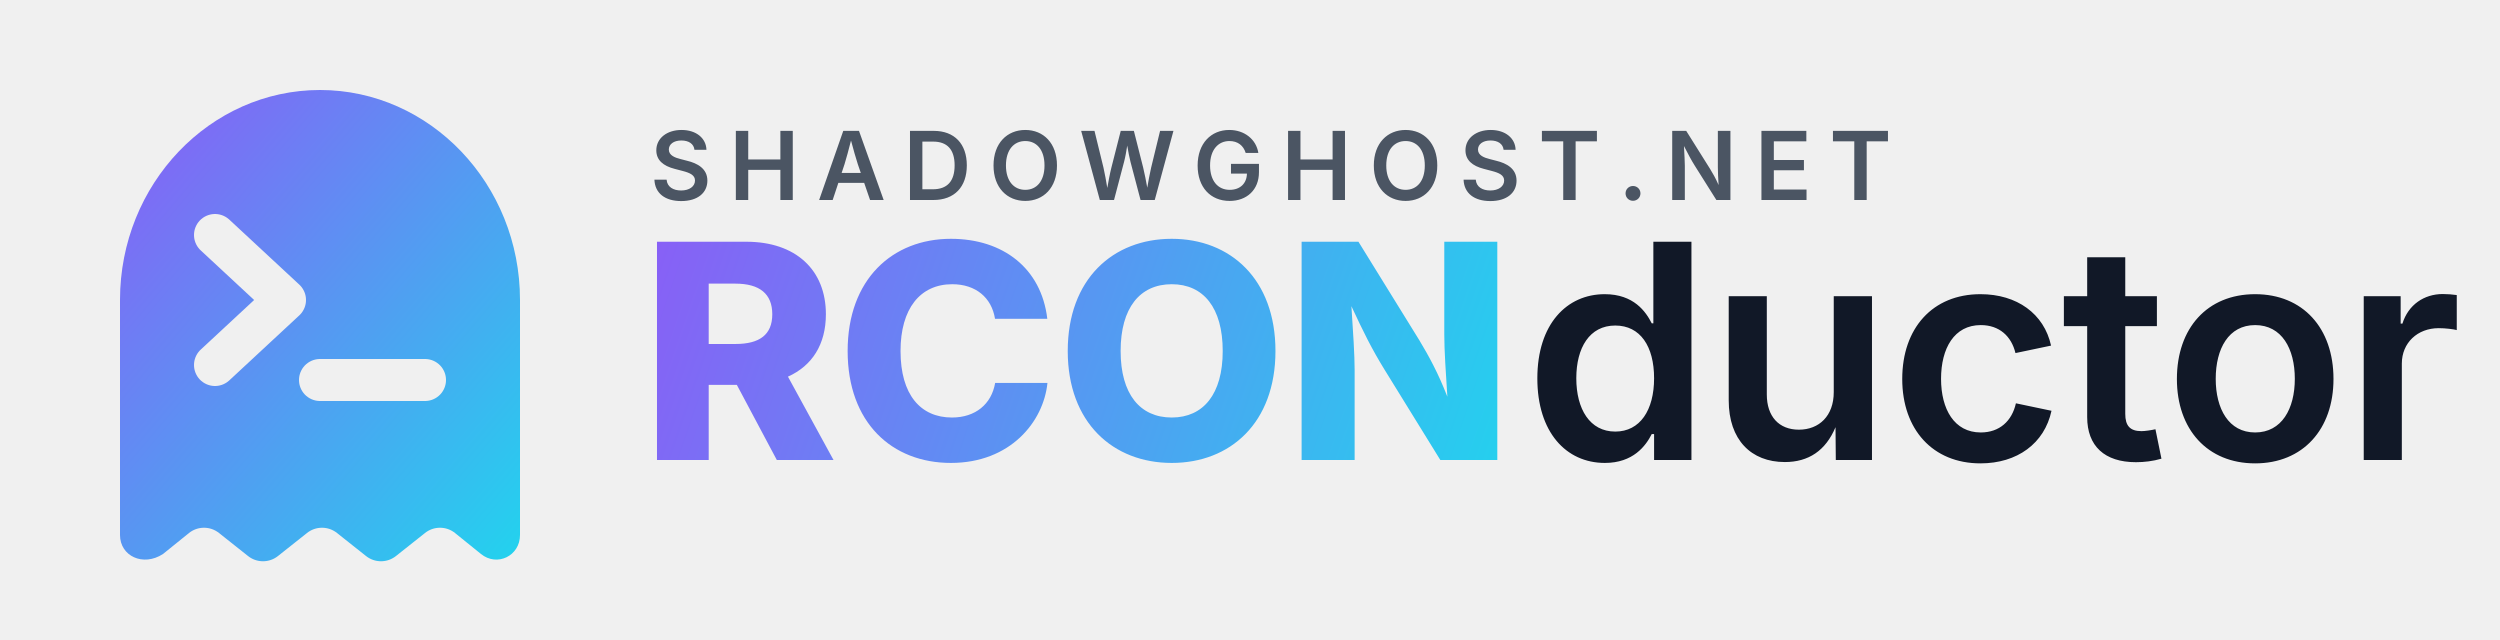
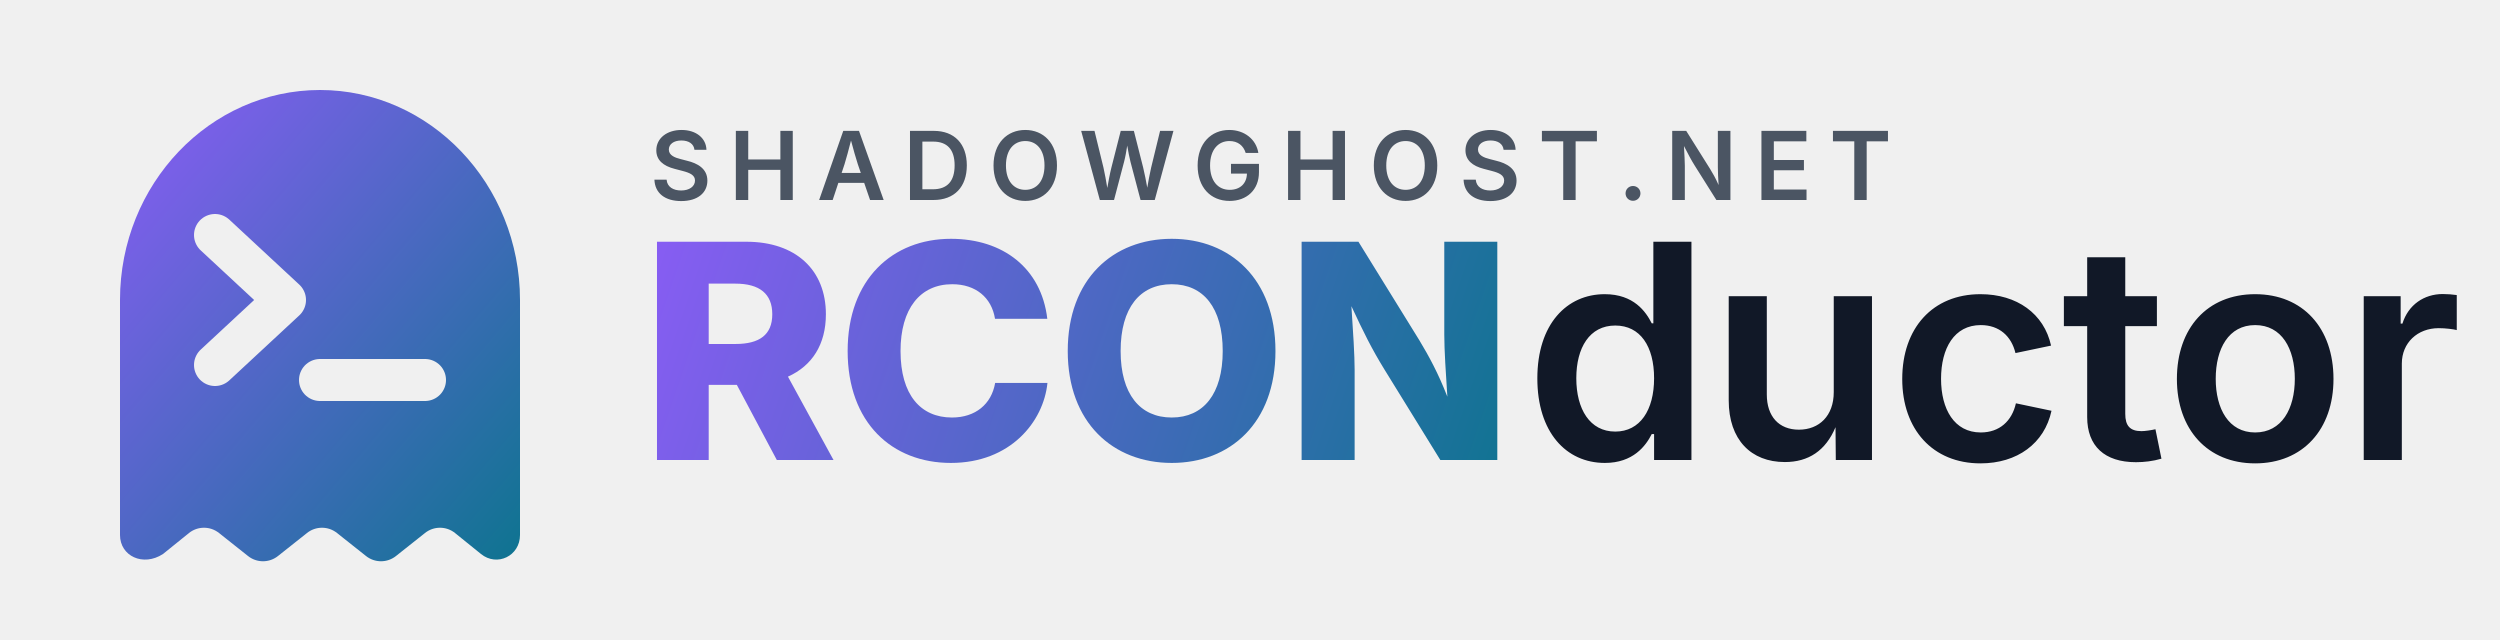
<svg xmlns="http://www.w3.org/2000/svg" viewBox="0 0 250 64" role="img" aria-label="ShadowGhost.NET RCONductor">
  <defs>
    <linearGradient id="gb" x1="0" y1="0" x2="1" y2="1">
      <stop offset="0" stop-color="#8B5CF6" />
-       <stop offset="1" stop-color="#22D3EE" />
+       <stop offset="1" stop-color="#0E7490" />
    </linearGradient>
    <mask id="mb" maskUnits="userSpaceOnUse" x="0" y="0" width="64" height="64">
      <rect width="64" height="64" fill="#fff" />
      <path d="M21.5 23.5l7 6.5-7 6.5" fill="none" stroke="#000" stroke-width="4.2" stroke-linecap="round" stroke-linejoin="round" />
      <path d="M32 38h10.5" stroke="#000" stroke-width="4.2" stroke-linecap="round" />
    </mask>
  </defs>
  <linearGradient id="t-b" gradientUnits="userSpaceOnUse" x1="64" y1="20" x2="151.43" y2="50">
    <stop offset="0" stop-color="#8B5CF6" />
-     <stop offset="1" stop-color="#22D3EE" />
+     <stop offset="1" stop-color="#0E7490" />
  </linearGradient>
  <g transform="translate(0 0) scale(1.0)">
    <path d="M12 30C12 18.4 21 9 32 9s20 9.4 20 21v23.5c0 2.1-2.3 3.2-3.9 1.9l-2.6-2.1a2.4 2.4 0 0 0-3 0l-2.9 2.3a2.4 2.4 0 0 1-3 0l-2.9-2.3a2.4 2.4 0 0 0-3 0l-2.9 2.3a2.4 2.4 0 0 1-3 0l-2.9-2.3a2.4 2.4 0 0 0-3 0l-2.6 2.1C14.3 56.7 12 55.6 12 53.5Z" fill="url(#gb)" mask="url(#mb)" />
  </g>
  <path d="M68.122 20.107C69.773 20.107 70.738 19.276 70.738 18.061C70.738 16.855 69.731 16.322 68.706 16.076L68.062 15.909C67.5 15.77 66.883 15.538 66.883 14.958C66.883 14.434 67.356 14.049 68.136 14.049C68.883 14.049 69.384 14.392 69.444 14.981H70.645C70.613 13.826 69.629 12.996 68.154 12.996C66.707 12.996 65.631 13.812 65.631 15.032C65.631 16.006 66.313 16.591 67.468 16.887L68.252 17.092C68.999 17.286 69.5 17.514 69.5 18.052C69.5 18.646 68.929 19.049 68.113 19.049C67.333 19.049 66.716 18.697 66.661 17.968H65.441C65.496 19.332 66.512 20.107 68.122 20.107ZM73.585 20.0H74.823V16.99H78.038V20.0H79.276V13.088H78.038V15.946H74.823V13.088H73.585ZM81.914 20.0H83.268L83.834 18.288H86.418L87.007 20.0H88.366L85.899 13.088H84.326ZM84.164 17.291 84.456 16.41C84.646 15.793 84.855 15.018 85.101 14.053C85.356 15.009 85.574 15.774 85.778 16.41L86.079 17.291ZM93.337 20.0C95.443 20.0 96.682 18.697 96.682 16.535C96.682 14.387 95.443 13.088 93.384 13.088H90.999V20.0ZM92.238 18.928V14.16H93.309C94.724 14.16 95.462 14.953 95.462 16.535C95.462 18.131 94.724 18.928 93.277 18.928ZM102.529 20.093C104.339 20.093 105.698 18.78 105.698 16.549C105.698 14.313 104.339 12.996 102.529 12.996C100.716 12.996 99.352 14.313 99.352 16.549C99.352 18.775 100.716 20.093 102.529 20.093ZM102.529 18.984C101.398 18.984 100.595 18.121 100.595 16.549C100.595 14.967 101.398 14.104 102.529 14.104C103.652 14.104 104.45 14.962 104.45 16.549C104.45 18.126 103.652 18.984 102.529 18.984ZM109.982 20.0H111.402L112.408 16.182C112.543 15.667 112.631 15.129 112.724 14.559C112.826 15.153 112.923 15.7 113.048 16.182L114.055 20.0H115.474L117.344 13.088H116.008L115.113 16.767C114.969 17.388 114.843 18.094 114.727 18.771C114.602 18.094 114.472 17.388 114.319 16.767L113.387 13.088H112.074L111.137 16.767C110.979 17.393 110.854 18.107 110.729 18.794C110.613 18.107 110.492 17.393 110.349 16.767L109.449 13.088H108.117ZM122.964 20.093C124.671 20.093 125.896 18.993 125.896 17.217V16.386H123.099V17.361H124.694C124.671 18.353 124.008 18.984 122.969 18.984C121.804 18.984 121.007 18.107 121.007 16.544C121.007 14.976 121.823 14.104 122.941 14.104C123.781 14.104 124.346 14.559 124.569 15.296H125.835C125.622 13.937 124.448 12.996 122.927 12.996C121.118 12.996 119.763 14.327 119.763 16.553C119.763 18.738 121.058 20.093 122.964 20.093ZM128.807 20.0H130.046V16.99H133.26V20.0H134.499V13.088H133.26V15.946H130.046V13.088H128.807ZM140.56 20.093C142.369 20.093 143.728 18.78 143.728 16.549C143.728 14.313 142.369 12.996 140.56 12.996C138.746 12.996 137.382 14.313 137.382 16.549C137.382 18.775 138.746 20.093 140.56 20.093ZM140.56 18.984C139.428 18.984 138.626 18.121 138.626 16.549C138.626 14.967 139.428 14.104 140.56 14.104C141.682 14.104 142.48 14.962 142.48 16.549C142.48 18.126 141.682 18.984 140.56 18.984ZM149.038 20.107C150.689 20.107 151.654 19.276 151.654 18.061C151.654 16.855 150.647 16.322 149.622 16.076L148.977 15.909C148.416 15.77 147.799 15.538 147.799 14.958C147.799 14.434 148.272 14.049 149.052 14.049C149.798 14.049 150.299 14.392 150.36 14.981H151.561C151.529 13.826 150.545 12.996 149.07 12.996C147.623 12.996 146.547 13.812 146.547 15.032C146.547 16.006 147.229 16.591 148.384 16.887L149.168 17.092C149.914 17.286 150.415 17.514 150.415 18.052C150.415 18.646 149.845 19.049 149.028 19.049C148.249 19.049 147.632 18.697 147.577 17.968H146.357C146.412 19.332 147.428 20.107 149.038 20.107ZM154.19 14.132H156.323V20.0H157.562V14.132H159.691V13.088H154.19ZM163.298 20.079C163.716 20.079 164.045 19.754 164.045 19.337C164.045 18.924 163.716 18.599 163.298 18.599C162.881 18.599 162.556 18.924 162.556 19.337C162.556 19.754 162.881 20.079 163.298 20.079ZM167.221 20.0H168.483V16.567C168.483 16.182 168.441 15.454 168.395 14.601C168.858 15.5 169.118 15.992 169.48 16.572L171.637 20.0H173.042V13.088H171.785V16.716C171.785 17.138 171.813 17.838 171.86 18.506C171.558 17.815 171.257 17.291 171.011 16.897L168.622 13.088H167.221ZM176.144 20.0H180.653V18.956H177.383V17.027H180.393V15.997H177.383V14.132H180.634V13.088H176.144ZM183.295 14.132H185.429V20.0H186.668V14.132H188.797V13.088H183.295Z" fill="#4B5563" />
  <path d="M65.699 46.0H70.87V38.485H73.683L77.682 46.0H83.351L78.795 37.665C81.212 36.581 82.589 34.442 82.589 31.425C82.589 26.972 79.557 24.174 74.635 24.174H65.699ZM70.87 34.398V28.363H73.536C75.968 28.363 77.228 29.389 77.228 31.425C77.228 33.461 75.968 34.398 73.551 34.398ZM95.092 46.293C101.024 46.293 104.349 42.191 104.745 38.295H99.515C99.149 40.419 97.538 41.752 95.194 41.752C92.059 41.752 90.053 39.481 90.053 35.102C90.053 30.868 92.015 28.422 95.223 28.422C97.567 28.422 99.164 29.755 99.501 31.879H104.73C104.13 26.796 100.277 23.881 95.092 23.881C89.276 23.881 84.764 27.895 84.764 35.102C84.764 42.265 89.188 46.293 95.092 46.293ZM117.174 46.293C123.019 46.293 127.546 42.294 127.546 35.102C127.546 27.895 123.019 23.881 117.174 23.881C111.3 23.881 106.774 27.895 106.774 35.102C106.774 42.265 111.3 46.293 117.174 46.293ZM117.174 41.752C113.996 41.752 112.062 39.408 112.062 35.102C112.062 30.78 113.996 28.422 117.174 28.422C120.338 28.422 122.272 30.766 122.272 35.102C122.272 39.408 120.338 41.752 117.174 41.752ZM130.161 46.0H135.463V36.962C135.463 35.585 135.317 33.212 135.141 30.619C136.357 33.227 137.162 34.867 138.452 36.962L144.033 46.0H149.731V24.174H144.428V33.461C144.428 34.984 144.589 37.489 144.736 39.672C143.813 37.299 142.905 35.644 141.938 34.032L135.844 24.174H130.161Z" fill="url(#t-b)" />
  <path d="M160.487 46.293C163.314 46.293 164.574 44.594 165.174 43.407H165.409V46.0H169.144V24.174H165.335V32.333H165.174C164.588 31.176 163.387 29.418 160.472 29.418C156.693 29.418 153.734 32.392 153.734 37.841C153.734 43.217 156.605 46.293 160.487 46.293ZM161.527 43.158C158.978 43.158 157.63 40.902 157.63 37.826C157.63 34.779 158.949 32.553 161.527 32.553C164.032 32.553 165.409 34.633 165.409 37.826C165.409 41.02 164.002 43.158 161.527 43.158ZM178.483 46.205C180.856 46.205 182.57 45.062 183.551 42.719L183.58 46.0H187.198V29.623H183.375V39.218C183.375 41.591 181.91 42.968 179.889 42.968C177.897 42.968 176.681 41.649 176.681 39.452V29.623H172.872V40.038C172.872 43.979 175.113 46.205 178.483 46.205ZM198.046 46.337C201.723 46.337 204.447 44.345 205.15 41.078L201.591 40.331C201.195 42.104 199.95 43.246 198.075 43.246C195.424 43.246 194.105 40.917 194.105 37.885C194.105 34.823 195.424 32.509 198.075 32.509C199.921 32.509 201.137 33.607 201.547 35.307L205.106 34.56C204.403 31.366 201.693 29.418 198.046 29.418C193.271 29.418 190.224 32.802 190.224 37.899C190.224 42.938 193.271 46.337 198.046 46.337ZM215.69 29.623H212.526V25.727H208.718V29.623H206.388V32.611H208.718V41.708C208.718 44.608 210.461 46.22 213.596 46.22C214.401 46.22 215.309 46.117 216.144 45.868L215.544 42.924C215.178 43.012 214.504 43.114 214.152 43.114C212.995 43.114 212.526 42.572 212.526 41.386V32.611H215.69ZM225.512 46.337C230.288 46.337 233.349 42.938 233.349 37.899C233.349 32.802 230.288 29.418 225.512 29.418C220.737 29.418 217.69 32.802 217.69 37.899C217.69 42.938 220.737 46.337 225.512 46.337ZM225.512 43.246C222.861 43.246 221.572 40.873 221.572 37.885C221.572 34.867 222.861 32.509 225.512 32.509C228.178 32.509 229.482 34.867 229.482 37.885C229.482 40.873 228.178 43.246 225.512 43.246ZM236.374 46.0H240.183V36.361C240.183 34.281 241.75 32.816 243.874 32.816C244.548 32.816 245.354 32.919 245.676 33.007V29.506C245.31 29.447 244.709 29.403 244.285 29.403C242.41 29.403 240.828 30.473 240.242 32.362H240.066V29.623H236.374Z" fill="#111827" />
</svg>
